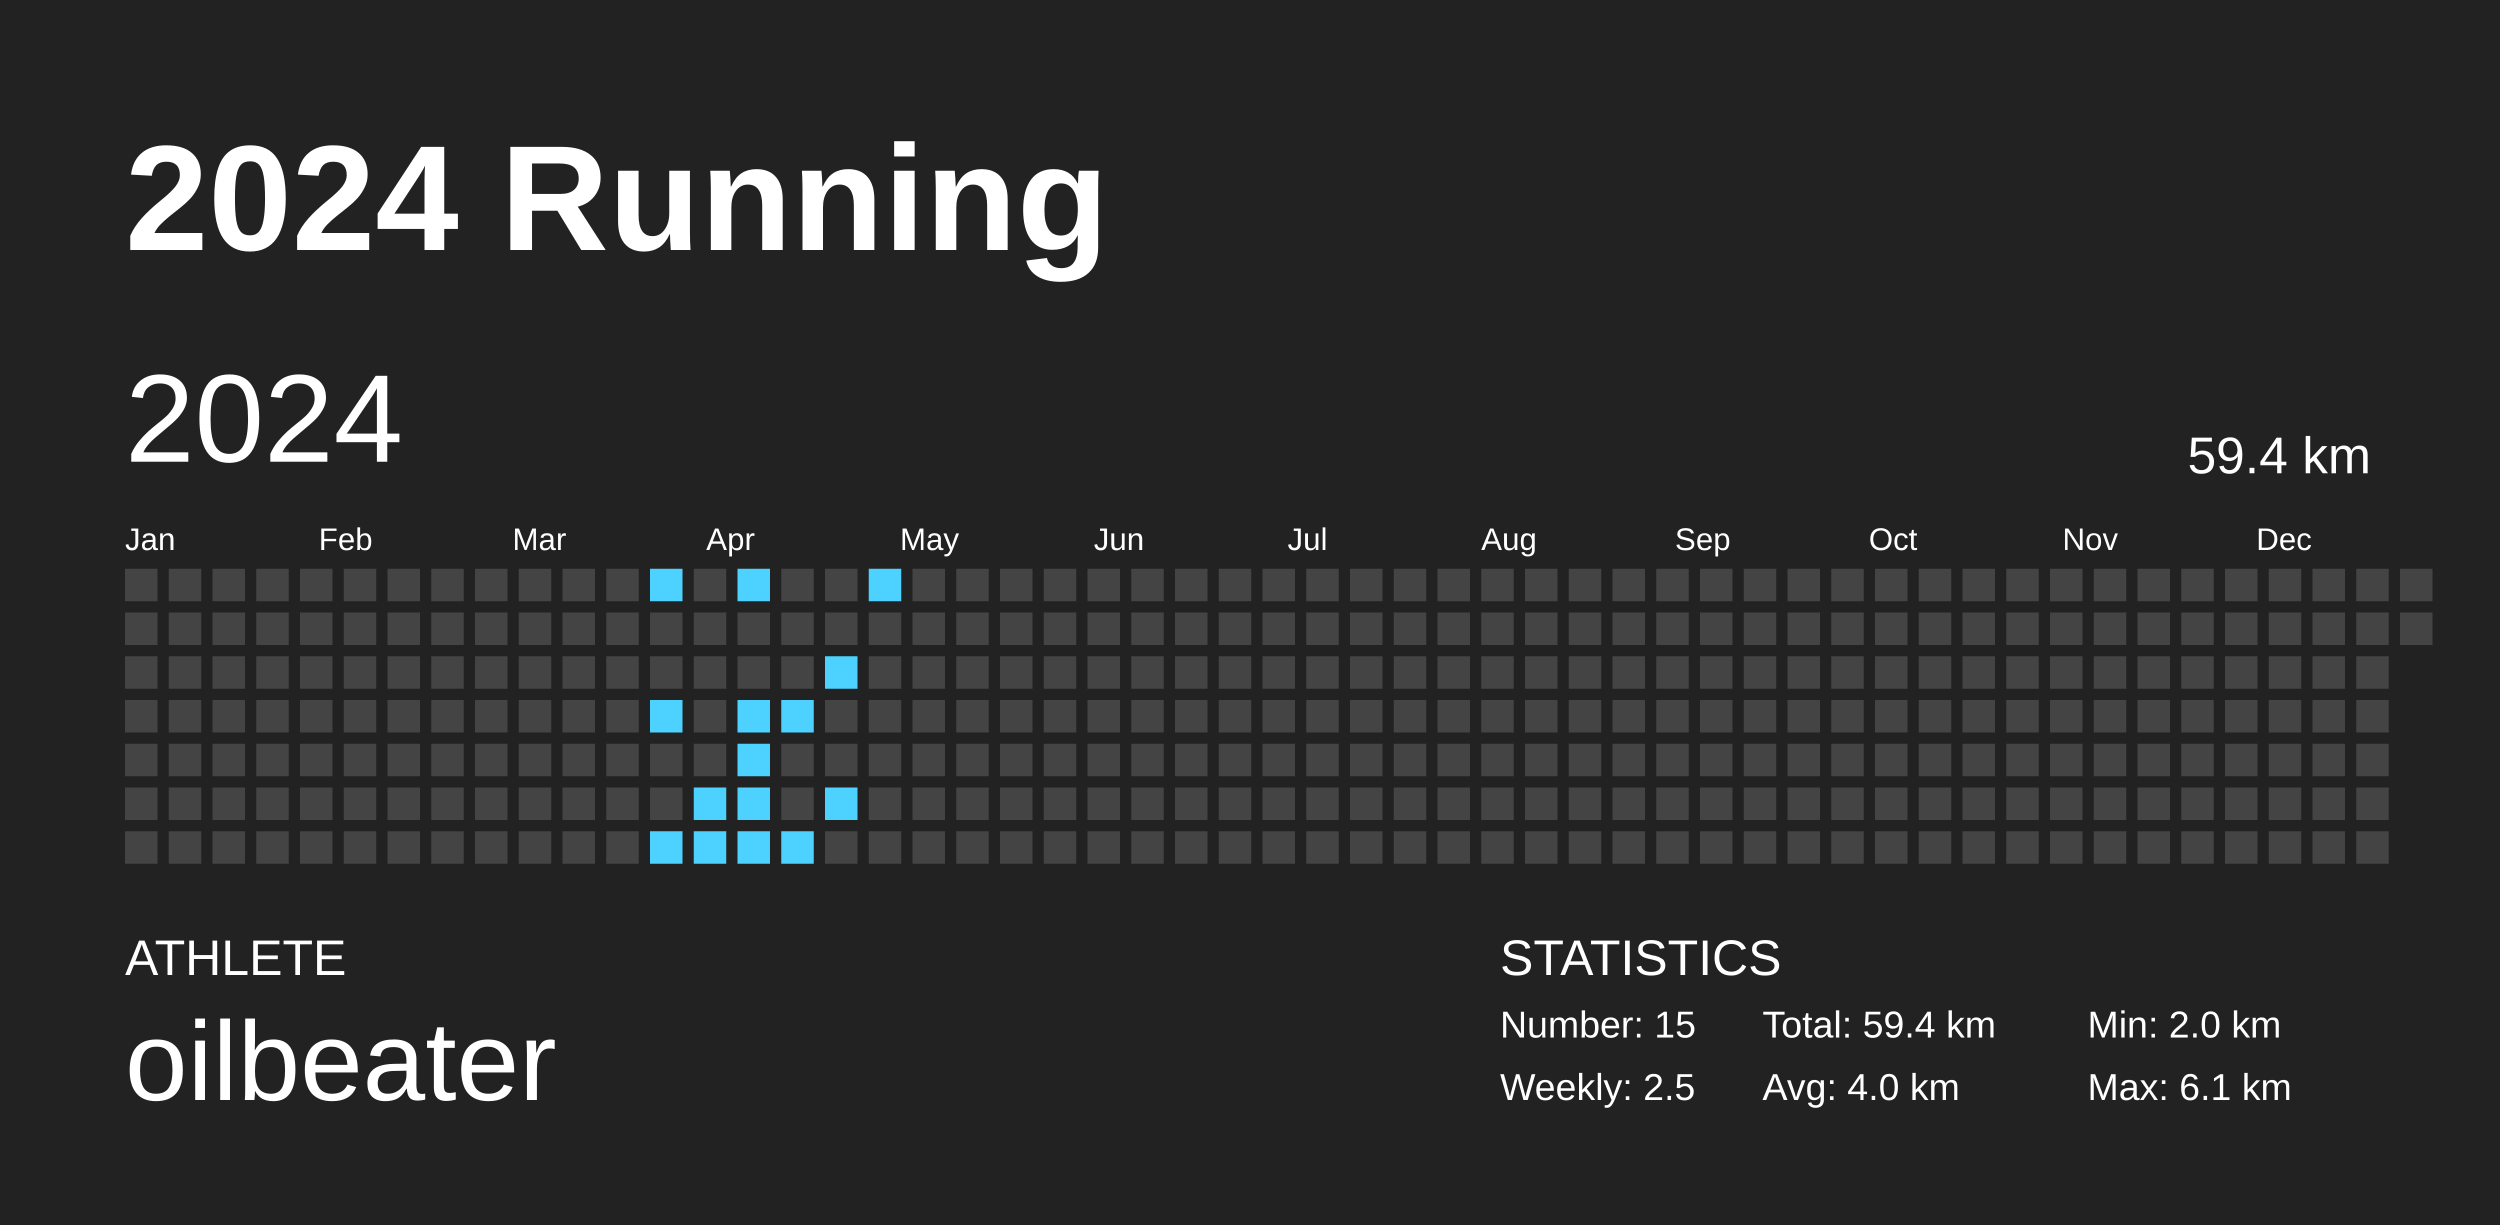
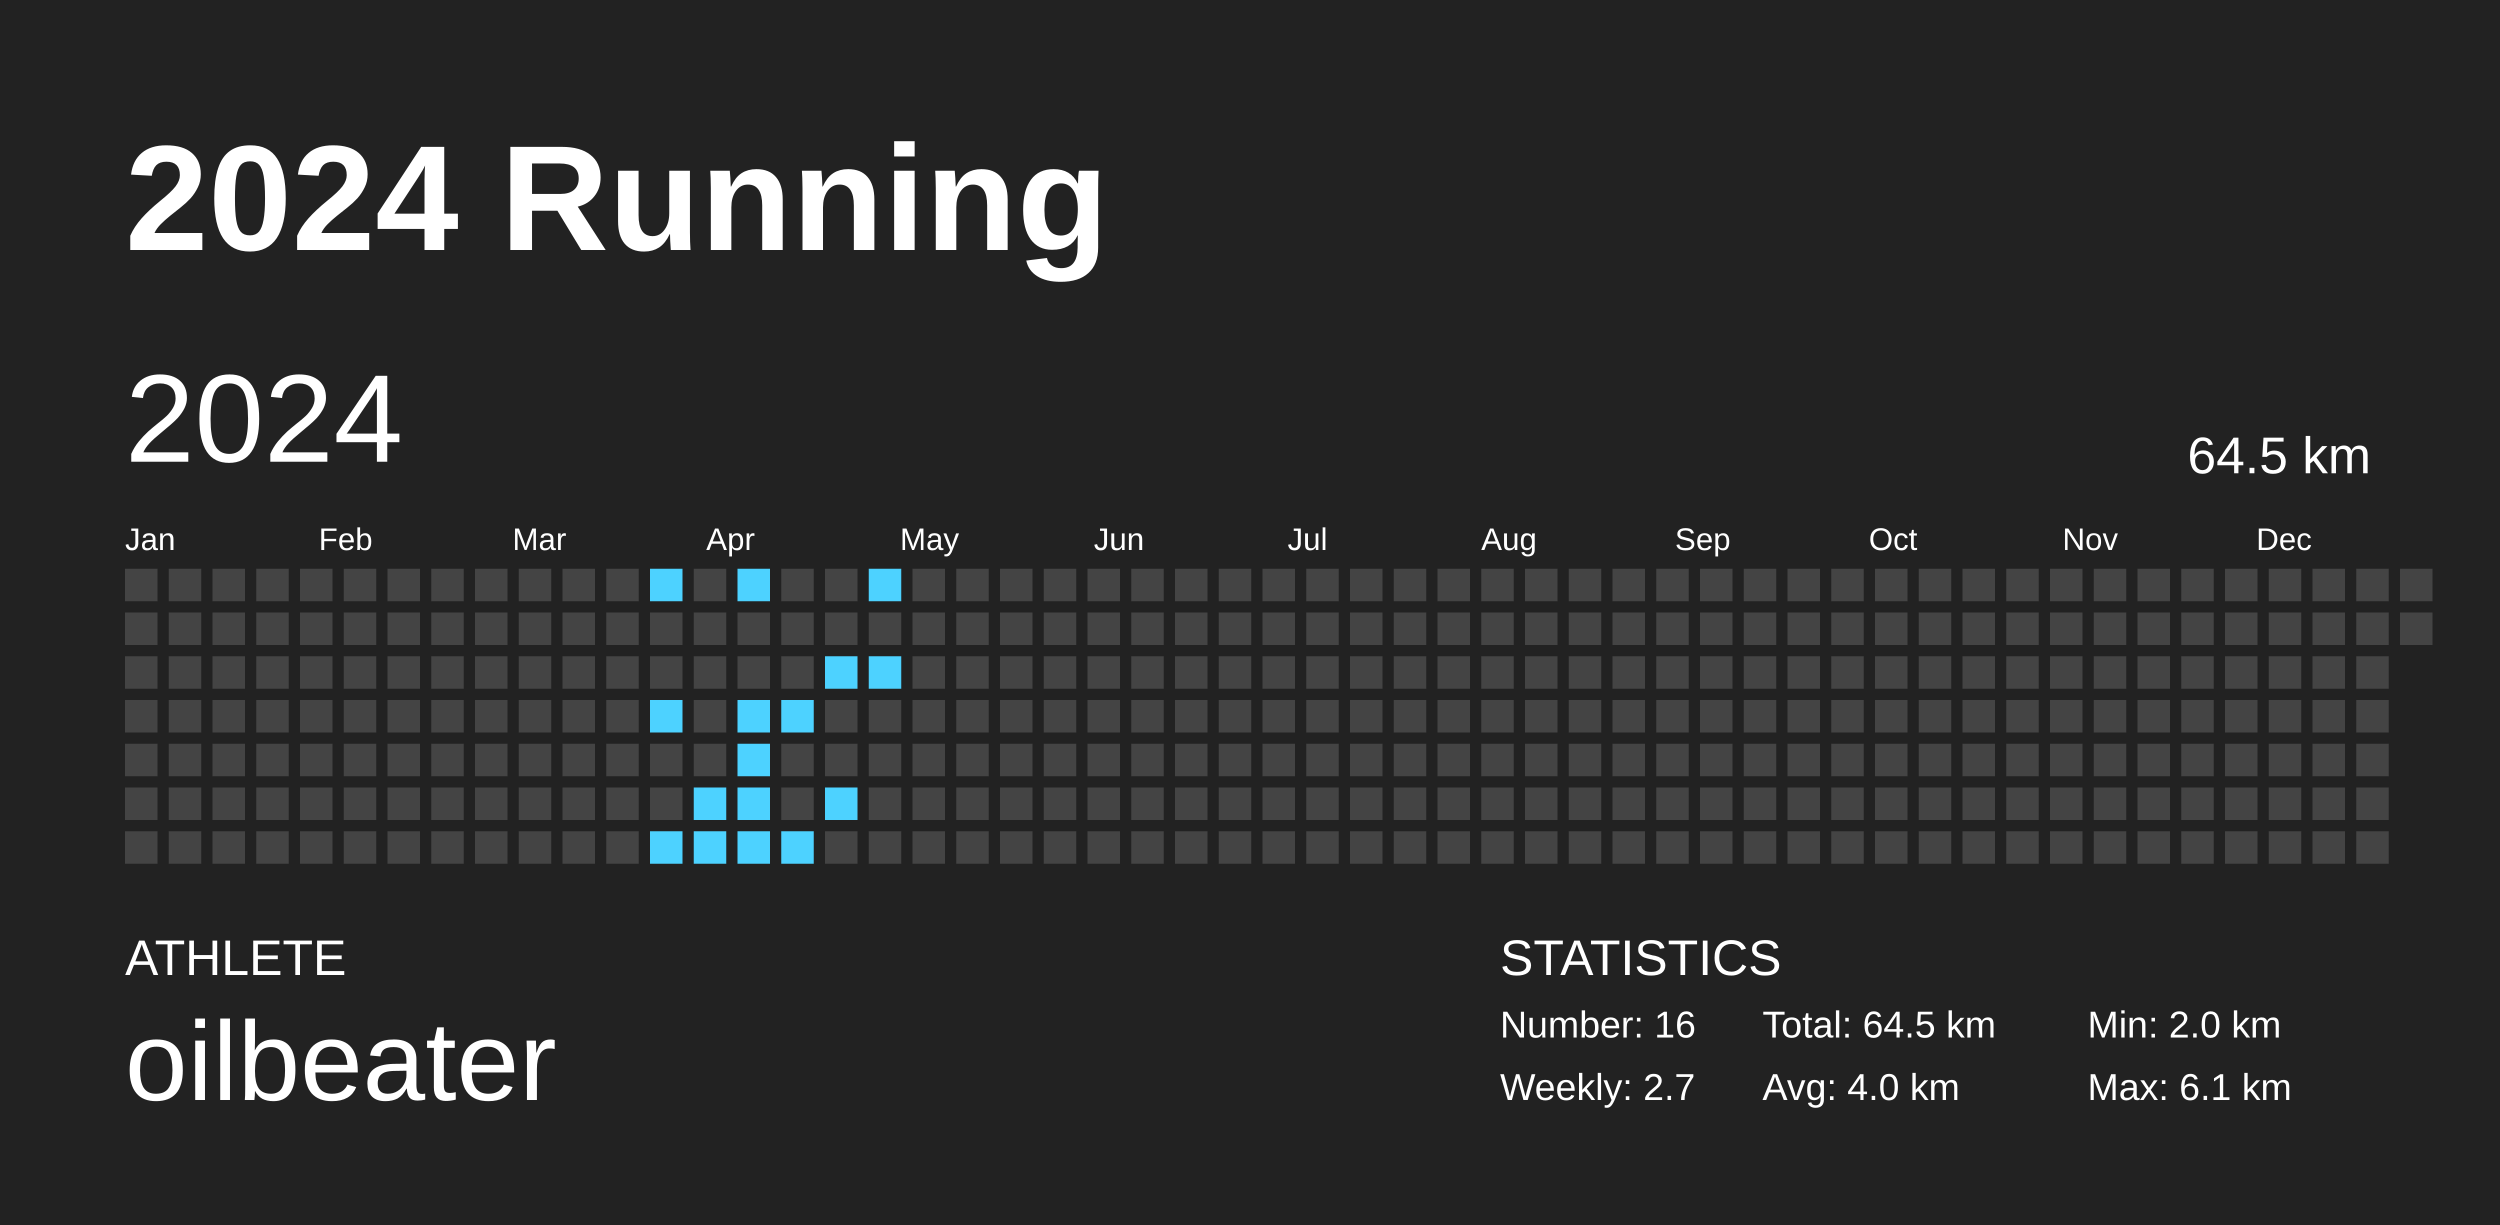
<svg xmlns="http://www.w3.org/2000/svg" baseProfile="full" height="98mm" version="1.1" viewBox="0,0,200,98" width="200mm">
  <defs />
  <rect fill="#222222" height="98" width="200" x="0" y="0" />
  <text fill="#FFFFFF" style="font-size:12px; font-family:Arial; font-weight:bold;" x="10" y="20">2024 Running</text>
  <text fill="#FFFFFF" style="font-size:4px; font-family:Arial" x="10" y="78">ATHLETE</text>
  <text fill="#FFFFFF" style="font-size:9px; font-family:Arial" x="10" y="88">oilbeater</text>
  <text fill="#FFFFFF" style="font-size:4px; font-family:Arial" x="120" y="78">STATISTICS</text>
-   <text fill="#FFFFFF" style="font-size:3px; font-family:Arial" x="120" y="83">Number: 15</text>
-   <text fill="#FFFFFF" style="font-size:3px; font-family:Arial" x="120" y="88">Weekly: 2.5</text>
-   <text fill="#FFFFFF" style="font-size:3px; font-family:Arial" x="141" y="83">Total: 59.4 km</text>
+   <text fill="#FFFFFF" style="font-size:3px; font-family:Arial" x="120" y="83">Number: 16</text>
+   <text fill="#FFFFFF" style="font-size:3px; font-family:Arial" x="120" y="88">Weekly: 2.7</text>
+   <text fill="#FFFFFF" style="font-size:3px; font-family:Arial" x="141" y="83">Total: 64.5 km</text>
  <text fill="#FFFFFF" style="font-size:3px; font-family:Arial" x="141" y="88">Avg: 4.0 km</text>
  <text fill="#FFFFFF" style="font-size:3px; font-family:Arial" x="167" y="83">Min: 2.0 km</text>
  <text fill="#FFFFFF" style="font-size:3px; font-family:Arial" x="167" y="88">Max: 6.1 km</text>
  <text dominant-baseline="hanging" fill="#FFFFFF" style="font-size:10.0px; font-family:Arial;" x="10" y="30">2024</text>
-   <text dominant-baseline="hanging" fill="#FFFFFF" style="font-size:4.125px; font-family:Arial;" x="175" y="35">59.4 km</text>
+   <text dominant-baseline="hanging" fill="#FFFFFF" style="font-size:4.125px; font-family:Arial;" x="175" y="35">64.5 km</text>
  <text fill="#FFFFFF" style="font-size:2.5px; font-family:Arial" x="10.0" y="44">Jan</text>
  <text fill="#FFFFFF" style="font-size:2.5px; font-family:Arial" x="25.5" y="44">Feb</text>
  <text fill="#FFFFFF" style="font-size:2.5px; font-family:Arial" x="41.0" y="44">Mar</text>
  <text fill="#FFFFFF" style="font-size:2.5px; font-family:Arial" x="56.5" y="44">Apr</text>
  <text fill="#FFFFFF" style="font-size:2.5px; font-family:Arial" x="72.0" y="44">May</text>
  <text fill="#FFFFFF" style="font-size:2.5px; font-family:Arial" x="87.5" y="44">Jun</text>
  <text fill="#FFFFFF" style="font-size:2.5px; font-family:Arial" x="103.0" y="44">Jul</text>
  <text fill="#FFFFFF" style="font-size:2.5px; font-family:Arial" x="118.5" y="44">Aug</text>
  <text fill="#FFFFFF" style="font-size:2.5px; font-family:Arial" x="134.0" y="44">Sep</text>
  <text fill="#FFFFFF" style="font-size:2.5px; font-family:Arial" x="149.5" y="44">Oct</text>
  <text fill="#FFFFFF" style="font-size:2.5px; font-family:Arial" x="165.0" y="44">Nov</text>
  <text fill="#FFFFFF" style="font-size:2.5px; font-family:Arial" x="180.5" y="44">Dec</text>
  <rect fill="#444444" height="2.6" width="2.6" x="10.0" y="45.5" />
  <rect fill="#444444" height="2.6" width="2.6" x="10.0" y="49.0" />
  <rect fill="#444444" height="2.6" width="2.6" x="10.0" y="52.5" />
  <rect fill="#444444" height="2.6" width="2.6" x="10.0" y="56.0" />
  <rect fill="#444444" height="2.6" width="2.6" x="10.0" y="59.5" />
  <rect fill="#444444" height="2.6" width="2.6" x="10.0" y="63.0" />
  <rect fill="#444444" height="2.6" width="2.6" x="10.0" y="66.5" />
  <rect fill="#444444" height="2.6" width="2.6" x="13.5" y="45.5" />
  <rect fill="#444444" height="2.6" width="2.6" x="13.5" y="49.0" />
  <rect fill="#444444" height="2.6" width="2.6" x="13.5" y="52.5" />
  <rect fill="#444444" height="2.6" width="2.6" x="13.5" y="56.0" />
  <rect fill="#444444" height="2.6" width="2.6" x="13.5" y="59.5" />
  <rect fill="#444444" height="2.6" width="2.6" x="13.5" y="63.0" />
  <rect fill="#444444" height="2.6" width="2.6" x="13.5" y="66.5" />
  <rect fill="#444444" height="2.6" width="2.6" x="17.0" y="45.5" />
  <rect fill="#444444" height="2.6" width="2.6" x="17.0" y="49.0" />
  <rect fill="#444444" height="2.6" width="2.6" x="17.0" y="52.5" />
  <rect fill="#444444" height="2.6" width="2.6" x="17.0" y="56.0" />
  <rect fill="#444444" height="2.6" width="2.6" x="17.0" y="59.5" />
  <rect fill="#444444" height="2.6" width="2.6" x="17.0" y="63.0" />
  <rect fill="#444444" height="2.6" width="2.6" x="17.0" y="66.5" />
  <rect fill="#444444" height="2.6" width="2.6" x="20.5" y="45.5" />
  <rect fill="#444444" height="2.6" width="2.6" x="20.5" y="49.0" />
  <rect fill="#444444" height="2.6" width="2.6" x="20.5" y="52.5" />
  <rect fill="#444444" height="2.6" width="2.6" x="20.5" y="56.0" />
  <rect fill="#444444" height="2.6" width="2.6" x="20.5" y="59.5" />
  <rect fill="#444444" height="2.6" width="2.6" x="20.5" y="63.0" />
  <rect fill="#444444" height="2.6" width="2.6" x="20.5" y="66.5" />
  <rect fill="#444444" height="2.6" width="2.6" x="24.0" y="45.5" />
  <rect fill="#444444" height="2.6" width="2.6" x="24.0" y="49.0" />
  <rect fill="#444444" height="2.6" width="2.6" x="24.0" y="52.5" />
  <rect fill="#444444" height="2.6" width="2.6" x="24.0" y="56.0" />
  <rect fill="#444444" height="2.6" width="2.6" x="24.0" y="59.5" />
  <rect fill="#444444" height="2.6" width="2.6" x="24.0" y="63.0" />
  <rect fill="#444444" height="2.6" width="2.6" x="24.0" y="66.5" />
  <rect fill="#444444" height="2.6" width="2.6" x="27.5" y="45.5" />
  <rect fill="#444444" height="2.6" width="2.6" x="27.5" y="49.0" />
  <rect fill="#444444" height="2.6" width="2.6" x="27.5" y="52.5" />
  <rect fill="#444444" height="2.6" width="2.6" x="27.5" y="56.0" />
  <rect fill="#444444" height="2.6" width="2.6" x="27.5" y="59.5" />
  <rect fill="#444444" height="2.6" width="2.6" x="27.5" y="63.0" />
  <rect fill="#444444" height="2.6" width="2.6" x="27.5" y="66.5" />
  <rect fill="#444444" height="2.6" width="2.6" x="31.0" y="45.5" />
  <rect fill="#444444" height="2.6" width="2.6" x="31.0" y="49.0" />
  <rect fill="#444444" height="2.6" width="2.6" x="31.0" y="52.5" />
  <rect fill="#444444" height="2.6" width="2.6" x="31.0" y="56.0" />
  <rect fill="#444444" height="2.6" width="2.6" x="31.0" y="59.5" />
  <rect fill="#444444" height="2.6" width="2.6" x="31.0" y="63.0" />
  <rect fill="#444444" height="2.6" width="2.6" x="31.0" y="66.5" />
  <rect fill="#444444" height="2.6" width="2.6" x="34.5" y="45.5" />
  <rect fill="#444444" height="2.6" width="2.6" x="34.5" y="49.0" />
  <rect fill="#444444" height="2.6" width="2.6" x="34.5" y="52.5" />
  <rect fill="#444444" height="2.6" width="2.6" x="34.5" y="56.0" />
  <rect fill="#444444" height="2.6" width="2.6" x="34.5" y="59.5" />
  <rect fill="#444444" height="2.6" width="2.6" x="34.5" y="63.0" />
  <rect fill="#444444" height="2.6" width="2.6" x="34.5" y="66.5" />
  <rect fill="#444444" height="2.6" width="2.6" x="38.0" y="45.5" />
  <rect fill="#444444" height="2.6" width="2.6" x="38.0" y="49.0" />
  <rect fill="#444444" height="2.6" width="2.6" x="38.0" y="52.5" />
  <rect fill="#444444" height="2.6" width="2.6" x="38.0" y="56.0" />
  <rect fill="#444444" height="2.6" width="2.6" x="38.0" y="59.5" />
  <rect fill="#444444" height="2.6" width="2.6" x="38.0" y="63.0" />
  <rect fill="#444444" height="2.6" width="2.6" x="38.0" y="66.5" />
  <rect fill="#444444" height="2.6" width="2.6" x="41.5" y="45.5" />
  <rect fill="#444444" height="2.6" width="2.6" x="41.5" y="49.0" />
  <rect fill="#444444" height="2.6" width="2.6" x="41.5" y="52.5" />
  <rect fill="#444444" height="2.6" width="2.6" x="41.5" y="56.0" />
  <rect fill="#444444" height="2.6" width="2.6" x="41.5" y="59.5" />
  <rect fill="#444444" height="2.6" width="2.6" x="41.5" y="63.0" />
  <rect fill="#444444" height="2.6" width="2.6" x="41.5" y="66.5" />
  <rect fill="#444444" height="2.6" width="2.6" x="45.0" y="45.5" />
  <rect fill="#444444" height="2.6" width="2.6" x="45.0" y="49.0" />
  <rect fill="#444444" height="2.6" width="2.6" x="45.0" y="52.5" />
  <rect fill="#444444" height="2.6" width="2.6" x="45.0" y="56.0" />
  <rect fill="#444444" height="2.6" width="2.6" x="45.0" y="59.5" />
  <rect fill="#444444" height="2.6" width="2.6" x="45.0" y="63.0" />
  <rect fill="#444444" height="2.6" width="2.6" x="45.0" y="66.5" />
  <rect fill="#444444" height="2.6" width="2.6" x="48.5" y="45.5" />
  <rect fill="#444444" height="2.6" width="2.6" x="48.5" y="49.0" />
  <rect fill="#444444" height="2.6" width="2.6" x="48.5" y="52.5" />
  <rect fill="#444444" height="2.6" width="2.6" x="48.5" y="56.0" />
  <rect fill="#444444" height="2.6" width="2.6" x="48.5" y="59.5" />
  <rect fill="#444444" height="2.6" width="2.6" x="48.5" y="63.0" />
  <rect fill="#444444" height="2.6" width="2.6" x="48.5" y="66.5" />
  <rect fill="#4dd2ff" height="2.6" width="2.6" x="52.0" y="45.5" />
  <rect fill="#444444" height="2.6" width="2.6" x="52.0" y="49.0" />
  <rect fill="#444444" height="2.6" width="2.6" x="52.0" y="52.5" />
  <rect fill="#4dd2ff" height="2.6" width="2.6" x="52.0" y="56.0" />
  <rect fill="#444444" height="2.6" width="2.6" x="52.0" y="59.5" />
  <rect fill="#444444" height="2.6" width="2.6" x="52.0" y="63.0" />
  <rect fill="#4dd2ff" height="2.6" width="2.6" x="52.0" y="66.5" />
  <rect fill="#444444" height="2.6" width="2.6" x="55.5" y="45.5" />
  <rect fill="#444444" height="2.6" width="2.6" x="55.5" y="49.0" />
  <rect fill="#444444" height="2.6" width="2.6" x="55.5" y="52.5" />
  <rect fill="#444444" height="2.6" width="2.6" x="55.5" y="56.0" />
  <rect fill="#444444" height="2.6" width="2.6" x="55.5" y="59.5" />
  <rect fill="#4dd2ff" height="2.6" width="2.6" x="55.5" y="63.0" />
  <rect fill="#4dd2ff" height="2.6" width="2.6" x="55.5" y="66.5" />
  <rect fill="#4dd2ff" height="2.6" width="2.6" x="59.0" y="45.5" />
  <rect fill="#444444" height="2.6" width="2.6" x="59.0" y="49.0" />
  <rect fill="#444444" height="2.6" width="2.6" x="59.0" y="52.5" />
  <rect fill="#4dd2ff" height="2.6" width="2.6" x="59.0" y="56.0" />
  <rect fill="#4dd2ff" height="2.6" width="2.6" x="59.0" y="59.5" />
  <rect fill="#4dd2ff" height="2.6" width="2.6" x="59.0" y="63.0" />
  <rect fill="#4dd2ff" height="2.6" width="2.6" x="59.0" y="66.5" />
  <rect fill="#444444" height="2.6" width="2.6" x="62.5" y="45.5" />
  <rect fill="#444444" height="2.6" width="2.6" x="62.5" y="49.0" />
  <rect fill="#444444" height="2.6" width="2.6" x="62.5" y="52.5" />
  <rect fill="#4dd2ff" height="2.6" width="2.6" x="62.5" y="56.0" />
  <rect fill="#444444" height="2.6" width="2.6" x="62.5" y="59.5" />
  <rect fill="#444444" height="2.6" width="2.6" x="62.5" y="63.0" />
  <rect fill="#4dd2ff" height="2.6" width="2.6" x="62.5" y="66.5" />
  <rect fill="#444444" height="2.6" width="2.6" x="66.0" y="45.5" />
  <rect fill="#444444" height="2.6" width="2.6" x="66.0" y="49.0" />
  <rect fill="#4dd2ff" height="2.6" width="2.6" x="66.0" y="52.5" />
  <rect fill="#444444" height="2.6" width="2.6" x="66.0" y="56.0" />
  <rect fill="#444444" height="2.6" width="2.6" x="66.0" y="59.5" />
  <rect fill="#4dd2ff" height="2.6" width="2.6" x="66.0" y="63.0" />
  <rect fill="#444444" height="2.6" width="2.6" x="66.0" y="66.5" />
  <rect fill="#4dd2ff" height="2.6" width="2.6" x="69.5" y="45.5" />
  <rect fill="#444444" height="2.6" width="2.6" x="69.5" y="49.0" />
-   <rect fill="#444444" height="2.6" width="2.6" x="69.5" y="52.5" />
+   <rect fill="#4dd2ff" height="2.6" width="2.6" x="69.5" y="52.5" />
  <rect fill="#444444" height="2.6" width="2.6" x="69.5" y="56.0" />
  <rect fill="#444444" height="2.6" width="2.6" x="69.5" y="59.5" />
  <rect fill="#444444" height="2.6" width="2.6" x="69.5" y="63.0" />
  <rect fill="#444444" height="2.6" width="2.6" x="69.5" y="66.5" />
  <rect fill="#444444" height="2.6" width="2.6" x="73.0" y="45.5" />
  <rect fill="#444444" height="2.6" width="2.6" x="73.0" y="49.0" />
  <rect fill="#444444" height="2.6" width="2.6" x="73.0" y="52.5" />
  <rect fill="#444444" height="2.6" width="2.6" x="73.0" y="56.0" />
  <rect fill="#444444" height="2.6" width="2.6" x="73.0" y="59.5" />
  <rect fill="#444444" height="2.6" width="2.6" x="73.0" y="63.0" />
  <rect fill="#444444" height="2.6" width="2.6" x="73.0" y="66.5" />
  <rect fill="#444444" height="2.6" width="2.6" x="76.5" y="45.5" />
  <rect fill="#444444" height="2.6" width="2.6" x="76.5" y="49.0" />
  <rect fill="#444444" height="2.6" width="2.6" x="76.5" y="52.5" />
  <rect fill="#444444" height="2.6" width="2.6" x="76.5" y="56.0" />
  <rect fill="#444444" height="2.6" width="2.6" x="76.5" y="59.5" />
  <rect fill="#444444" height="2.6" width="2.6" x="76.5" y="63.0" />
  <rect fill="#444444" height="2.6" width="2.6" x="76.5" y="66.5" />
  <rect fill="#444444" height="2.6" width="2.6" x="80.0" y="45.5" />
  <rect fill="#444444" height="2.6" width="2.6" x="80.0" y="49.0" />
  <rect fill="#444444" height="2.6" width="2.6" x="80.0" y="52.5" />
  <rect fill="#444444" height="2.6" width="2.6" x="80.0" y="56.0" />
  <rect fill="#444444" height="2.6" width="2.6" x="80.0" y="59.5" />
  <rect fill="#444444" height="2.6" width="2.6" x="80.0" y="63.0" />
  <rect fill="#444444" height="2.6" width="2.6" x="80.0" y="66.5" />
  <rect fill="#444444" height="2.6" width="2.6" x="83.5" y="45.5" />
  <rect fill="#444444" height="2.6" width="2.6" x="83.5" y="49.0" />
  <rect fill="#444444" height="2.6" width="2.6" x="83.5" y="52.5" />
  <rect fill="#444444" height="2.6" width="2.6" x="83.5" y="56.0" />
  <rect fill="#444444" height="2.6" width="2.6" x="83.5" y="59.5" />
  <rect fill="#444444" height="2.6" width="2.6" x="83.5" y="63.0" />
  <rect fill="#444444" height="2.6" width="2.6" x="83.5" y="66.5" />
  <rect fill="#444444" height="2.6" width="2.6" x="87.0" y="45.5" />
  <rect fill="#444444" height="2.6" width="2.6" x="87.0" y="49.0" />
  <rect fill="#444444" height="2.6" width="2.6" x="87.0" y="52.5" />
  <rect fill="#444444" height="2.6" width="2.6" x="87.0" y="56.0" />
  <rect fill="#444444" height="2.6" width="2.6" x="87.0" y="59.5" />
  <rect fill="#444444" height="2.6" width="2.6" x="87.0" y="63.0" />
  <rect fill="#444444" height="2.6" width="2.6" x="87.0" y="66.5" />
  <rect fill="#444444" height="2.6" width="2.6" x="90.5" y="45.5" />
  <rect fill="#444444" height="2.6" width="2.6" x="90.5" y="49.0" />
  <rect fill="#444444" height="2.6" width="2.6" x="90.5" y="52.5" />
  <rect fill="#444444" height="2.6" width="2.6" x="90.5" y="56.0" />
  <rect fill="#444444" height="2.6" width="2.6" x="90.5" y="59.5" />
  <rect fill="#444444" height="2.6" width="2.6" x="90.5" y="63.0" />
  <rect fill="#444444" height="2.6" width="2.6" x="90.5" y="66.5" />
  <rect fill="#444444" height="2.6" width="2.6" x="94.0" y="45.5" />
  <rect fill="#444444" height="2.6" width="2.6" x="94.0" y="49.0" />
  <rect fill="#444444" height="2.6" width="2.6" x="94.0" y="52.5" />
  <rect fill="#444444" height="2.6" width="2.6" x="94.0" y="56.0" />
  <rect fill="#444444" height="2.6" width="2.6" x="94.0" y="59.5" />
  <rect fill="#444444" height="2.6" width="2.6" x="94.0" y="63.0" />
  <rect fill="#444444" height="2.6" width="2.6" x="94.0" y="66.5" />
  <rect fill="#444444" height="2.6" width="2.6" x="97.5" y="45.5" />
  <rect fill="#444444" height="2.6" width="2.6" x="97.5" y="49.0" />
  <rect fill="#444444" height="2.6" width="2.6" x="97.5" y="52.5" />
  <rect fill="#444444" height="2.6" width="2.6" x="97.5" y="56.0" />
  <rect fill="#444444" height="2.6" width="2.6" x="97.5" y="59.5" />
  <rect fill="#444444" height="2.6" width="2.6" x="97.5" y="63.0" />
  <rect fill="#444444" height="2.6" width="2.6" x="97.5" y="66.5" />
  <rect fill="#444444" height="2.6" width="2.6" x="101.0" y="45.5" />
  <rect fill="#444444" height="2.6" width="2.6" x="101.0" y="49.0" />
  <rect fill="#444444" height="2.6" width="2.6" x="101.0" y="52.5" />
  <rect fill="#444444" height="2.6" width="2.6" x="101.0" y="56.0" />
  <rect fill="#444444" height="2.6" width="2.6" x="101.0" y="59.5" />
  <rect fill="#444444" height="2.6" width="2.6" x="101.0" y="63.0" />
  <rect fill="#444444" height="2.6" width="2.6" x="101.0" y="66.5" />
  <rect fill="#444444" height="2.6" width="2.6" x="104.5" y="45.5" />
  <rect fill="#444444" height="2.6" width="2.6" x="104.5" y="49.0" />
  <rect fill="#444444" height="2.6" width="2.6" x="104.5" y="52.5" />
  <rect fill="#444444" height="2.6" width="2.6" x="104.5" y="56.0" />
  <rect fill="#444444" height="2.6" width="2.6" x="104.5" y="59.5" />
  <rect fill="#444444" height="2.6" width="2.6" x="104.5" y="63.0" />
  <rect fill="#444444" height="2.6" width="2.6" x="104.5" y="66.5" />
  <rect fill="#444444" height="2.6" width="2.6" x="108.0" y="45.5" />
  <rect fill="#444444" height="2.6" width="2.6" x="108.0" y="49.0" />
  <rect fill="#444444" height="2.6" width="2.6" x="108.0" y="52.5" />
  <rect fill="#444444" height="2.6" width="2.6" x="108.0" y="56.0" />
  <rect fill="#444444" height="2.6" width="2.6" x="108.0" y="59.5" />
  <rect fill="#444444" height="2.6" width="2.6" x="108.0" y="63.0" />
  <rect fill="#444444" height="2.6" width="2.6" x="108.0" y="66.5" />
  <rect fill="#444444" height="2.6" width="2.6" x="111.5" y="45.5" />
  <rect fill="#444444" height="2.6" width="2.6" x="111.5" y="49.0" />
  <rect fill="#444444" height="2.6" width="2.6" x="111.5" y="52.5" />
  <rect fill="#444444" height="2.6" width="2.6" x="111.5" y="56.0" />
  <rect fill="#444444" height="2.6" width="2.6" x="111.5" y="59.5" />
  <rect fill="#444444" height="2.6" width="2.6" x="111.5" y="63.0" />
  <rect fill="#444444" height="2.6" width="2.6" x="111.5" y="66.5" />
  <rect fill="#444444" height="2.6" width="2.6" x="115.0" y="45.5" />
  <rect fill="#444444" height="2.6" width="2.6" x="115.0" y="49.0" />
  <rect fill="#444444" height="2.6" width="2.6" x="115.0" y="52.5" />
  <rect fill="#444444" height="2.6" width="2.6" x="115.0" y="56.0" />
  <rect fill="#444444" height="2.6" width="2.6" x="115.0" y="59.5" />
  <rect fill="#444444" height="2.6" width="2.6" x="115.0" y="63.0" />
  <rect fill="#444444" height="2.6" width="2.6" x="115.0" y="66.5" />
  <rect fill="#444444" height="2.6" width="2.6" x="118.5" y="45.5" />
  <rect fill="#444444" height="2.6" width="2.6" x="118.5" y="49.0" />
  <rect fill="#444444" height="2.6" width="2.6" x="118.5" y="52.5" />
  <rect fill="#444444" height="2.6" width="2.6" x="118.5" y="56.0" />
  <rect fill="#444444" height="2.6" width="2.6" x="118.5" y="59.5" />
  <rect fill="#444444" height="2.6" width="2.6" x="118.5" y="63.0" />
  <rect fill="#444444" height="2.6" width="2.6" x="118.5" y="66.5" />
  <rect fill="#444444" height="2.6" width="2.6" x="122.0" y="45.5" />
  <rect fill="#444444" height="2.6" width="2.6" x="122.0" y="49.0" />
  <rect fill="#444444" height="2.6" width="2.6" x="122.0" y="52.5" />
  <rect fill="#444444" height="2.6" width="2.6" x="122.0" y="56.0" />
  <rect fill="#444444" height="2.6" width="2.6" x="122.0" y="59.5" />
  <rect fill="#444444" height="2.6" width="2.6" x="122.0" y="63.0" />
  <rect fill="#444444" height="2.6" width="2.6" x="122.0" y="66.5" />
  <rect fill="#444444" height="2.6" width="2.6" x="125.5" y="45.5" />
  <rect fill="#444444" height="2.6" width="2.6" x="125.5" y="49.0" />
  <rect fill="#444444" height="2.6" width="2.6" x="125.5" y="52.5" />
  <rect fill="#444444" height="2.6" width="2.6" x="125.5" y="56.0" />
  <rect fill="#444444" height="2.6" width="2.6" x="125.5" y="59.5" />
  <rect fill="#444444" height="2.6" width="2.6" x="125.5" y="63.0" />
  <rect fill="#444444" height="2.6" width="2.6" x="125.5" y="66.5" />
  <rect fill="#444444" height="2.6" width="2.6" x="129.0" y="45.5" />
  <rect fill="#444444" height="2.6" width="2.6" x="129.0" y="49.0" />
  <rect fill="#444444" height="2.6" width="2.6" x="129.0" y="52.5" />
  <rect fill="#444444" height="2.6" width="2.6" x="129.0" y="56.0" />
  <rect fill="#444444" height="2.6" width="2.6" x="129.0" y="59.5" />
  <rect fill="#444444" height="2.6" width="2.6" x="129.0" y="63.0" />
  <rect fill="#444444" height="2.6" width="2.6" x="129.0" y="66.5" />
  <rect fill="#444444" height="2.6" width="2.6" x="132.5" y="45.5" />
  <rect fill="#444444" height="2.6" width="2.6" x="132.5" y="49.0" />
  <rect fill="#444444" height="2.6" width="2.6" x="132.5" y="52.5" />
  <rect fill="#444444" height="2.6" width="2.6" x="132.5" y="56.0" />
  <rect fill="#444444" height="2.6" width="2.6" x="132.5" y="59.5" />
  <rect fill="#444444" height="2.6" width="2.6" x="132.5" y="63.0" />
  <rect fill="#444444" height="2.6" width="2.6" x="132.5" y="66.5" />
  <rect fill="#444444" height="2.6" width="2.6" x="136.0" y="45.5" />
  <rect fill="#444444" height="2.6" width="2.6" x="136.0" y="49.0" />
  <rect fill="#444444" height="2.6" width="2.6" x="136.0" y="52.5" />
  <rect fill="#444444" height="2.6" width="2.6" x="136.0" y="56.0" />
  <rect fill="#444444" height="2.6" width="2.6" x="136.0" y="59.5" />
  <rect fill="#444444" height="2.6" width="2.6" x="136.0" y="63.0" />
  <rect fill="#444444" height="2.6" width="2.6" x="136.0" y="66.5" />
  <rect fill="#444444" height="2.6" width="2.6" x="139.5" y="45.5" />
  <rect fill="#444444" height="2.6" width="2.6" x="139.5" y="49.0" />
  <rect fill="#444444" height="2.6" width="2.6" x="139.5" y="52.5" />
  <rect fill="#444444" height="2.6" width="2.6" x="139.5" y="56.0" />
  <rect fill="#444444" height="2.6" width="2.6" x="139.5" y="59.5" />
  <rect fill="#444444" height="2.6" width="2.6" x="139.5" y="63.0" />
  <rect fill="#444444" height="2.6" width="2.6" x="139.5" y="66.5" />
  <rect fill="#444444" height="2.6" width="2.6" x="143.0" y="45.5" />
  <rect fill="#444444" height="2.6" width="2.6" x="143.0" y="49.0" />
  <rect fill="#444444" height="2.6" width="2.6" x="143.0" y="52.5" />
  <rect fill="#444444" height="2.6" width="2.6" x="143.0" y="56.0" />
  <rect fill="#444444" height="2.6" width="2.6" x="143.0" y="59.5" />
  <rect fill="#444444" height="2.6" width="2.6" x="143.0" y="63.0" />
  <rect fill="#444444" height="2.6" width="2.6" x="143.0" y="66.5" />
  <rect fill="#444444" height="2.6" width="2.6" x="146.5" y="45.5" />
  <rect fill="#444444" height="2.6" width="2.6" x="146.5" y="49.0" />
  <rect fill="#444444" height="2.6" width="2.6" x="146.5" y="52.5" />
  <rect fill="#444444" height="2.6" width="2.6" x="146.5" y="56.0" />
  <rect fill="#444444" height="2.6" width="2.6" x="146.5" y="59.5" />
  <rect fill="#444444" height="2.6" width="2.6" x="146.5" y="63.0" />
  <rect fill="#444444" height="2.6" width="2.6" x="146.5" y="66.5" />
  <rect fill="#444444" height="2.6" width="2.6" x="150.0" y="45.5" />
  <rect fill="#444444" height="2.6" width="2.6" x="150.0" y="49.0" />
  <rect fill="#444444" height="2.6" width="2.6" x="150.0" y="52.5" />
  <rect fill="#444444" height="2.6" width="2.6" x="150.0" y="56.0" />
  <rect fill="#444444" height="2.6" width="2.6" x="150.0" y="59.5" />
  <rect fill="#444444" height="2.6" width="2.6" x="150.0" y="63.0" />
  <rect fill="#444444" height="2.6" width="2.6" x="150.0" y="66.5" />
  <rect fill="#444444" height="2.6" width="2.6" x="153.5" y="45.5" />
  <rect fill="#444444" height="2.6" width="2.6" x="153.5" y="49.0" />
  <rect fill="#444444" height="2.6" width="2.6" x="153.5" y="52.5" />
  <rect fill="#444444" height="2.6" width="2.6" x="153.5" y="56.0" />
  <rect fill="#444444" height="2.6" width="2.6" x="153.5" y="59.5" />
  <rect fill="#444444" height="2.6" width="2.6" x="153.5" y="63.0" />
  <rect fill="#444444" height="2.6" width="2.6" x="153.5" y="66.5" />
  <rect fill="#444444" height="2.6" width="2.6" x="157.0" y="45.5" />
  <rect fill="#444444" height="2.6" width="2.6" x="157.0" y="49.0" />
  <rect fill="#444444" height="2.6" width="2.6" x="157.0" y="52.5" />
  <rect fill="#444444" height="2.6" width="2.6" x="157.0" y="56.0" />
  <rect fill="#444444" height="2.6" width="2.6" x="157.0" y="59.5" />
  <rect fill="#444444" height="2.6" width="2.6" x="157.0" y="63.0" />
  <rect fill="#444444" height="2.6" width="2.6" x="157.0" y="66.5" />
  <rect fill="#444444" height="2.6" width="2.6" x="160.5" y="45.5" />
  <rect fill="#444444" height="2.6" width="2.6" x="160.5" y="49.0" />
  <rect fill="#444444" height="2.6" width="2.6" x="160.5" y="52.5" />
  <rect fill="#444444" height="2.6" width="2.6" x="160.5" y="56.0" />
  <rect fill="#444444" height="2.6" width="2.6" x="160.5" y="59.5" />
  <rect fill="#444444" height="2.6" width="2.6" x="160.5" y="63.0" />
  <rect fill="#444444" height="2.6" width="2.6" x="160.5" y="66.5" />
  <rect fill="#444444" height="2.6" width="2.6" x="164.0" y="45.5" />
  <rect fill="#444444" height="2.6" width="2.6" x="164.0" y="49.0" />
  <rect fill="#444444" height="2.6" width="2.6" x="164.0" y="52.5" />
  <rect fill="#444444" height="2.6" width="2.6" x="164.0" y="56.0" />
  <rect fill="#444444" height="2.6" width="2.6" x="164.0" y="59.5" />
  <rect fill="#444444" height="2.6" width="2.6" x="164.0" y="63.0" />
  <rect fill="#444444" height="2.6" width="2.6" x="164.0" y="66.5" />
  <rect fill="#444444" height="2.6" width="2.6" x="167.5" y="45.5" />
  <rect fill="#444444" height="2.6" width="2.6" x="167.5" y="49.0" />
  <rect fill="#444444" height="2.6" width="2.6" x="167.5" y="52.5" />
  <rect fill="#444444" height="2.6" width="2.6" x="167.5" y="56.0" />
  <rect fill="#444444" height="2.6" width="2.6" x="167.5" y="59.5" />
  <rect fill="#444444" height="2.6" width="2.6" x="167.5" y="63.0" />
  <rect fill="#444444" height="2.6" width="2.6" x="167.5" y="66.5" />
  <rect fill="#444444" height="2.6" width="2.6" x="171.0" y="45.5" />
  <rect fill="#444444" height="2.6" width="2.6" x="171.0" y="49.0" />
  <rect fill="#444444" height="2.6" width="2.6" x="171.0" y="52.5" />
  <rect fill="#444444" height="2.6" width="2.6" x="171.0" y="56.0" />
  <rect fill="#444444" height="2.6" width="2.6" x="171.0" y="59.5" />
  <rect fill="#444444" height="2.6" width="2.6" x="171.0" y="63.0" />
  <rect fill="#444444" height="2.6" width="2.6" x="171.0" y="66.5" />
  <rect fill="#444444" height="2.6" width="2.6" x="174.5" y="45.5" />
  <rect fill="#444444" height="2.6" width="2.6" x="174.5" y="49.0" />
  <rect fill="#444444" height="2.6" width="2.6" x="174.5" y="52.5" />
  <rect fill="#444444" height="2.6" width="2.6" x="174.5" y="56.0" />
  <rect fill="#444444" height="2.6" width="2.6" x="174.5" y="59.5" />
  <rect fill="#444444" height="2.6" width="2.6" x="174.5" y="63.0" />
  <rect fill="#444444" height="2.6" width="2.6" x="174.5" y="66.5" />
  <rect fill="#444444" height="2.6" width="2.6" x="178.0" y="45.5" />
  <rect fill="#444444" height="2.6" width="2.6" x="178.0" y="49.0" />
  <rect fill="#444444" height="2.6" width="2.6" x="178.0" y="52.5" />
  <rect fill="#444444" height="2.6" width="2.6" x="178.0" y="56.0" />
  <rect fill="#444444" height="2.6" width="2.6" x="178.0" y="59.5" />
  <rect fill="#444444" height="2.6" width="2.6" x="178.0" y="63.0" />
  <rect fill="#444444" height="2.6" width="2.6" x="178.0" y="66.5" />
  <rect fill="#444444" height="2.6" width="2.6" x="181.5" y="45.5" />
  <rect fill="#444444" height="2.6" width="2.6" x="181.5" y="49.0" />
  <rect fill="#444444" height="2.6" width="2.6" x="181.5" y="52.5" />
  <rect fill="#444444" height="2.6" width="2.6" x="181.5" y="56.0" />
  <rect fill="#444444" height="2.6" width="2.6" x="181.5" y="59.5" />
  <rect fill="#444444" height="2.6" width="2.6" x="181.5" y="63.0" />
  <rect fill="#444444" height="2.6" width="2.6" x="181.5" y="66.5" />
  <rect fill="#444444" height="2.6" width="2.6" x="185.0" y="45.5" />
  <rect fill="#444444" height="2.6" width="2.6" x="185.0" y="49.0" />
  <rect fill="#444444" height="2.6" width="2.6" x="185.0" y="52.5" />
  <rect fill="#444444" height="2.6" width="2.6" x="185.0" y="56.0" />
  <rect fill="#444444" height="2.6" width="2.6" x="185.0" y="59.5" />
  <rect fill="#444444" height="2.6" width="2.6" x="185.0" y="63.0" />
  <rect fill="#444444" height="2.6" width="2.6" x="185.0" y="66.5" />
  <rect fill="#444444" height="2.6" width="2.6" x="188.5" y="45.5" />
  <rect fill="#444444" height="2.6" width="2.6" x="188.5" y="49.0" />
  <rect fill="#444444" height="2.6" width="2.6" x="188.5" y="52.5" />
  <rect fill="#444444" height="2.6" width="2.6" x="188.5" y="56.0" />
  <rect fill="#444444" height="2.6" width="2.6" x="188.5" y="59.5" />
  <rect fill="#444444" height="2.6" width="2.6" x="188.5" y="63.0" />
  <rect fill="#444444" height="2.6" width="2.6" x="188.5" y="66.5" />
  <rect fill="#444444" height="2.6" width="2.6" x="192.0" y="45.5" />
  <rect fill="#444444" height="2.6" width="2.6" x="192.0" y="49.0" />
</svg>
